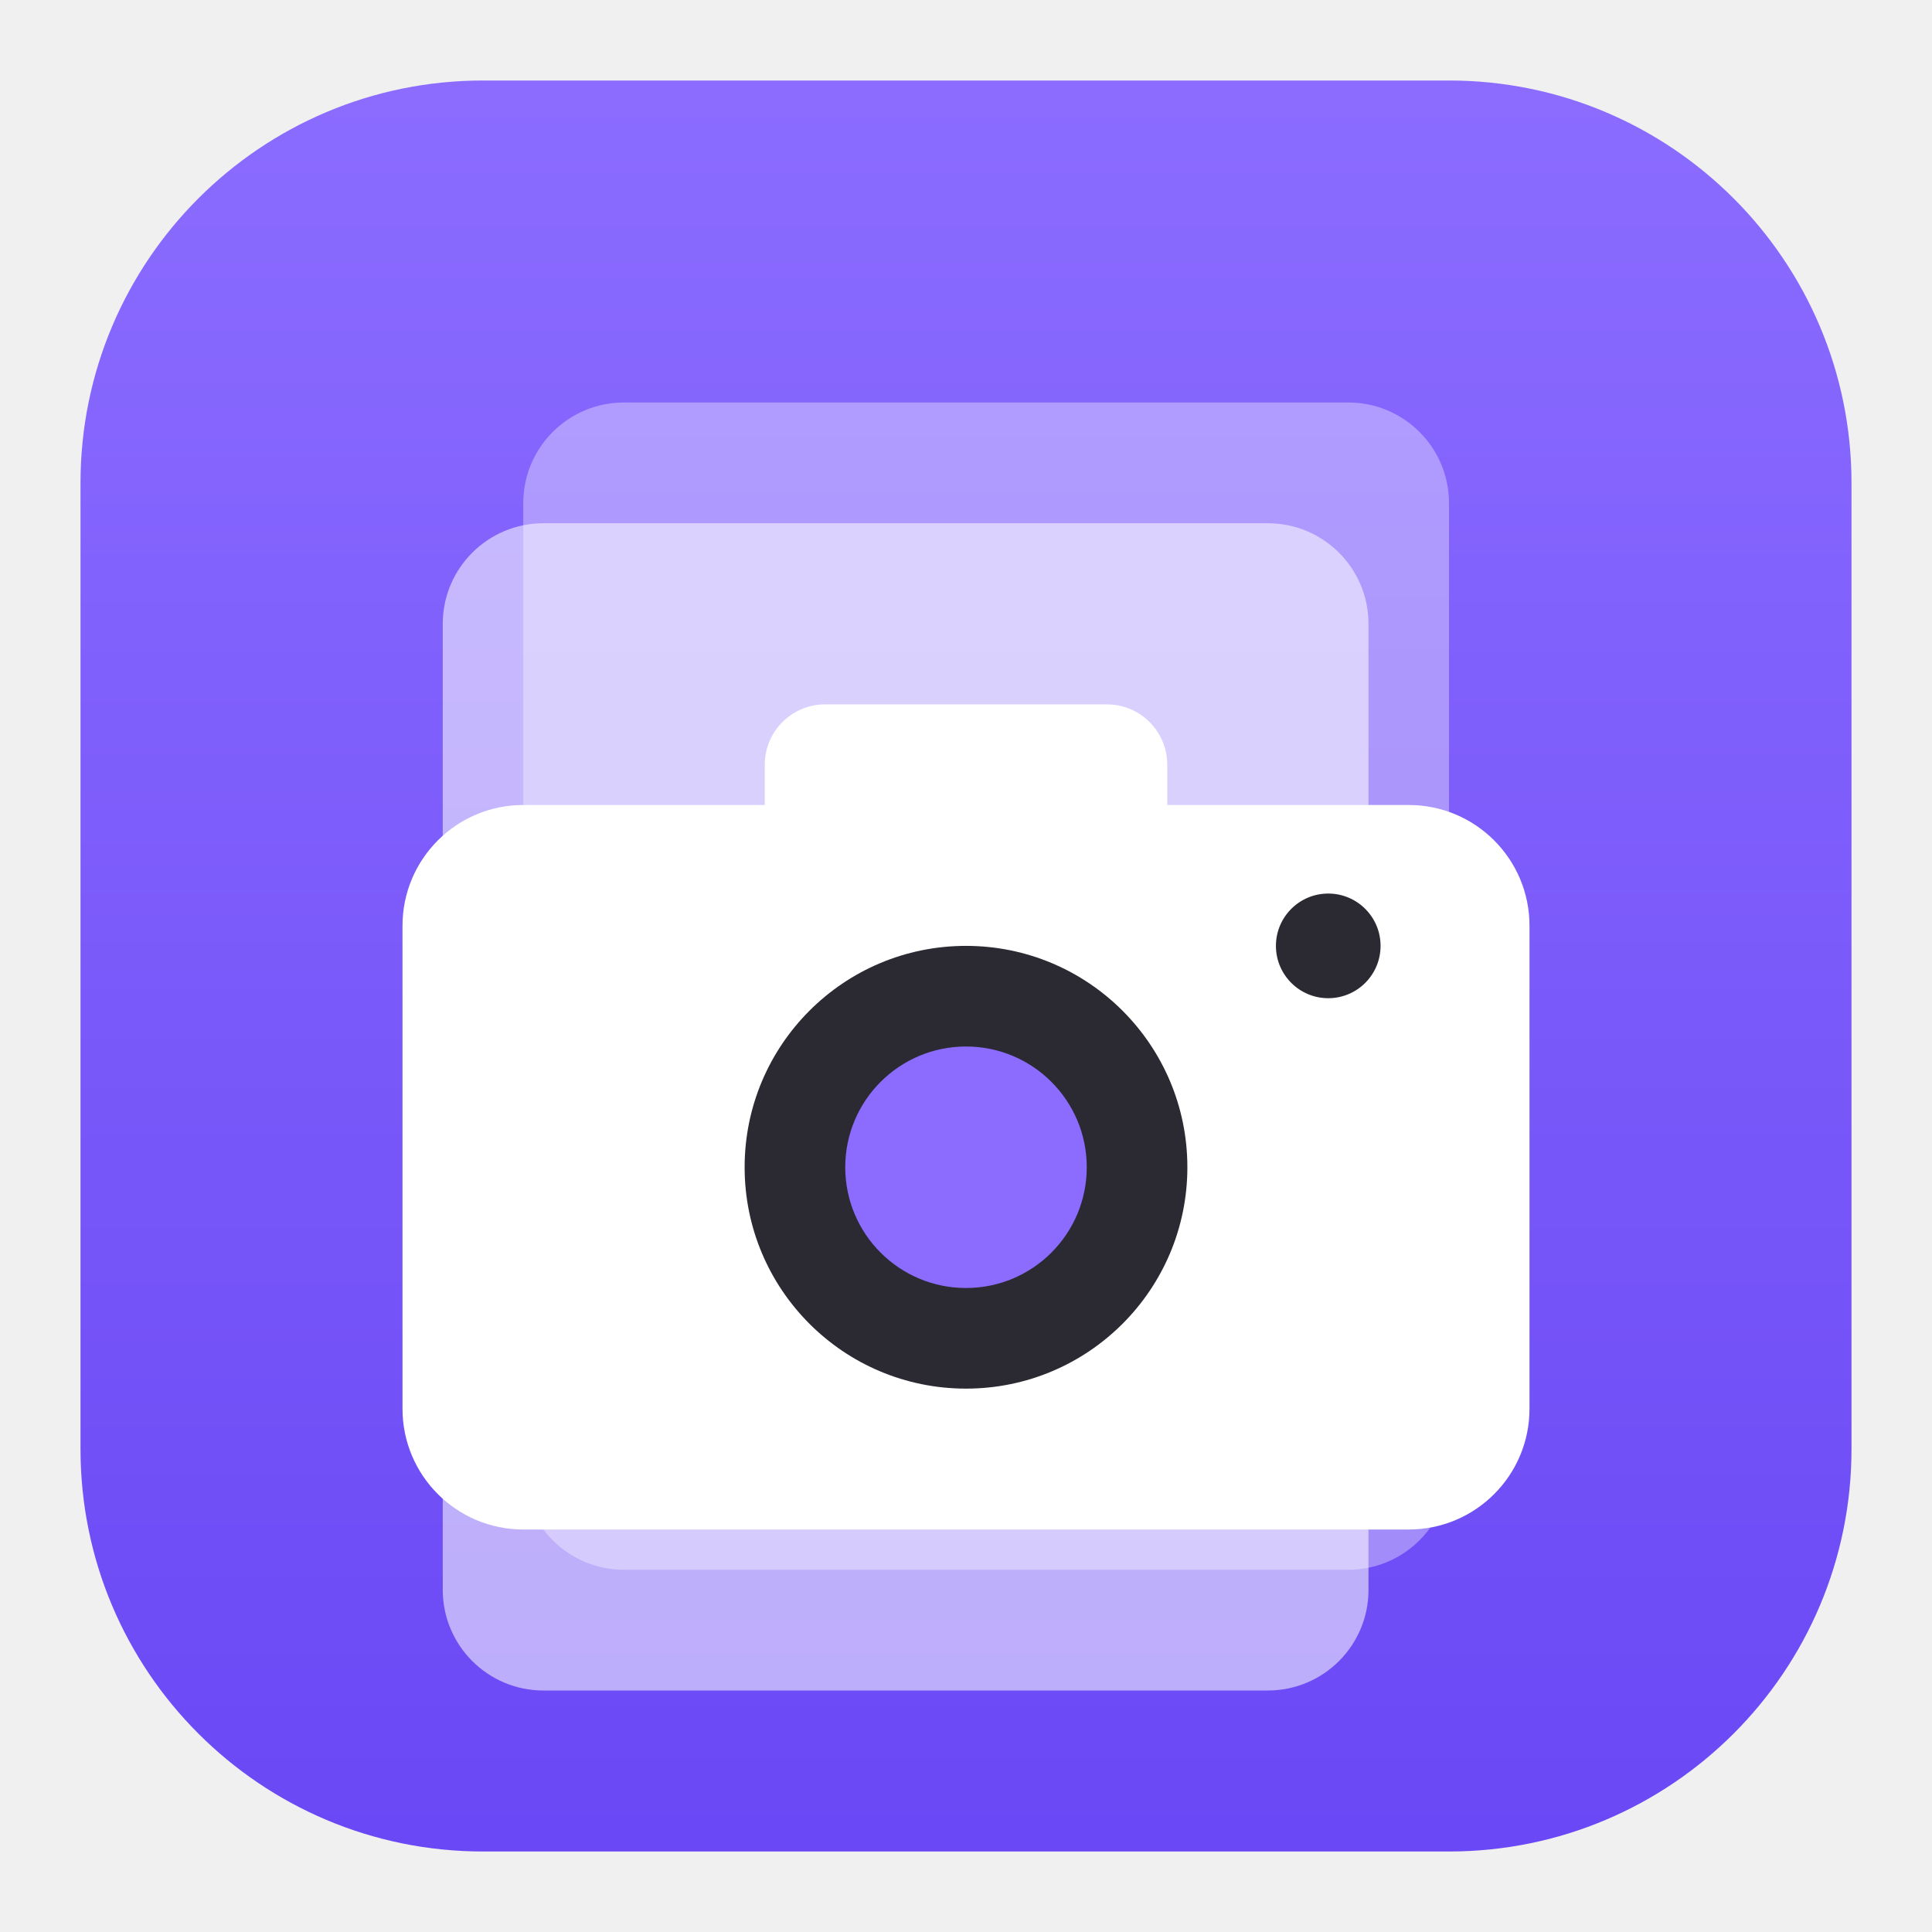
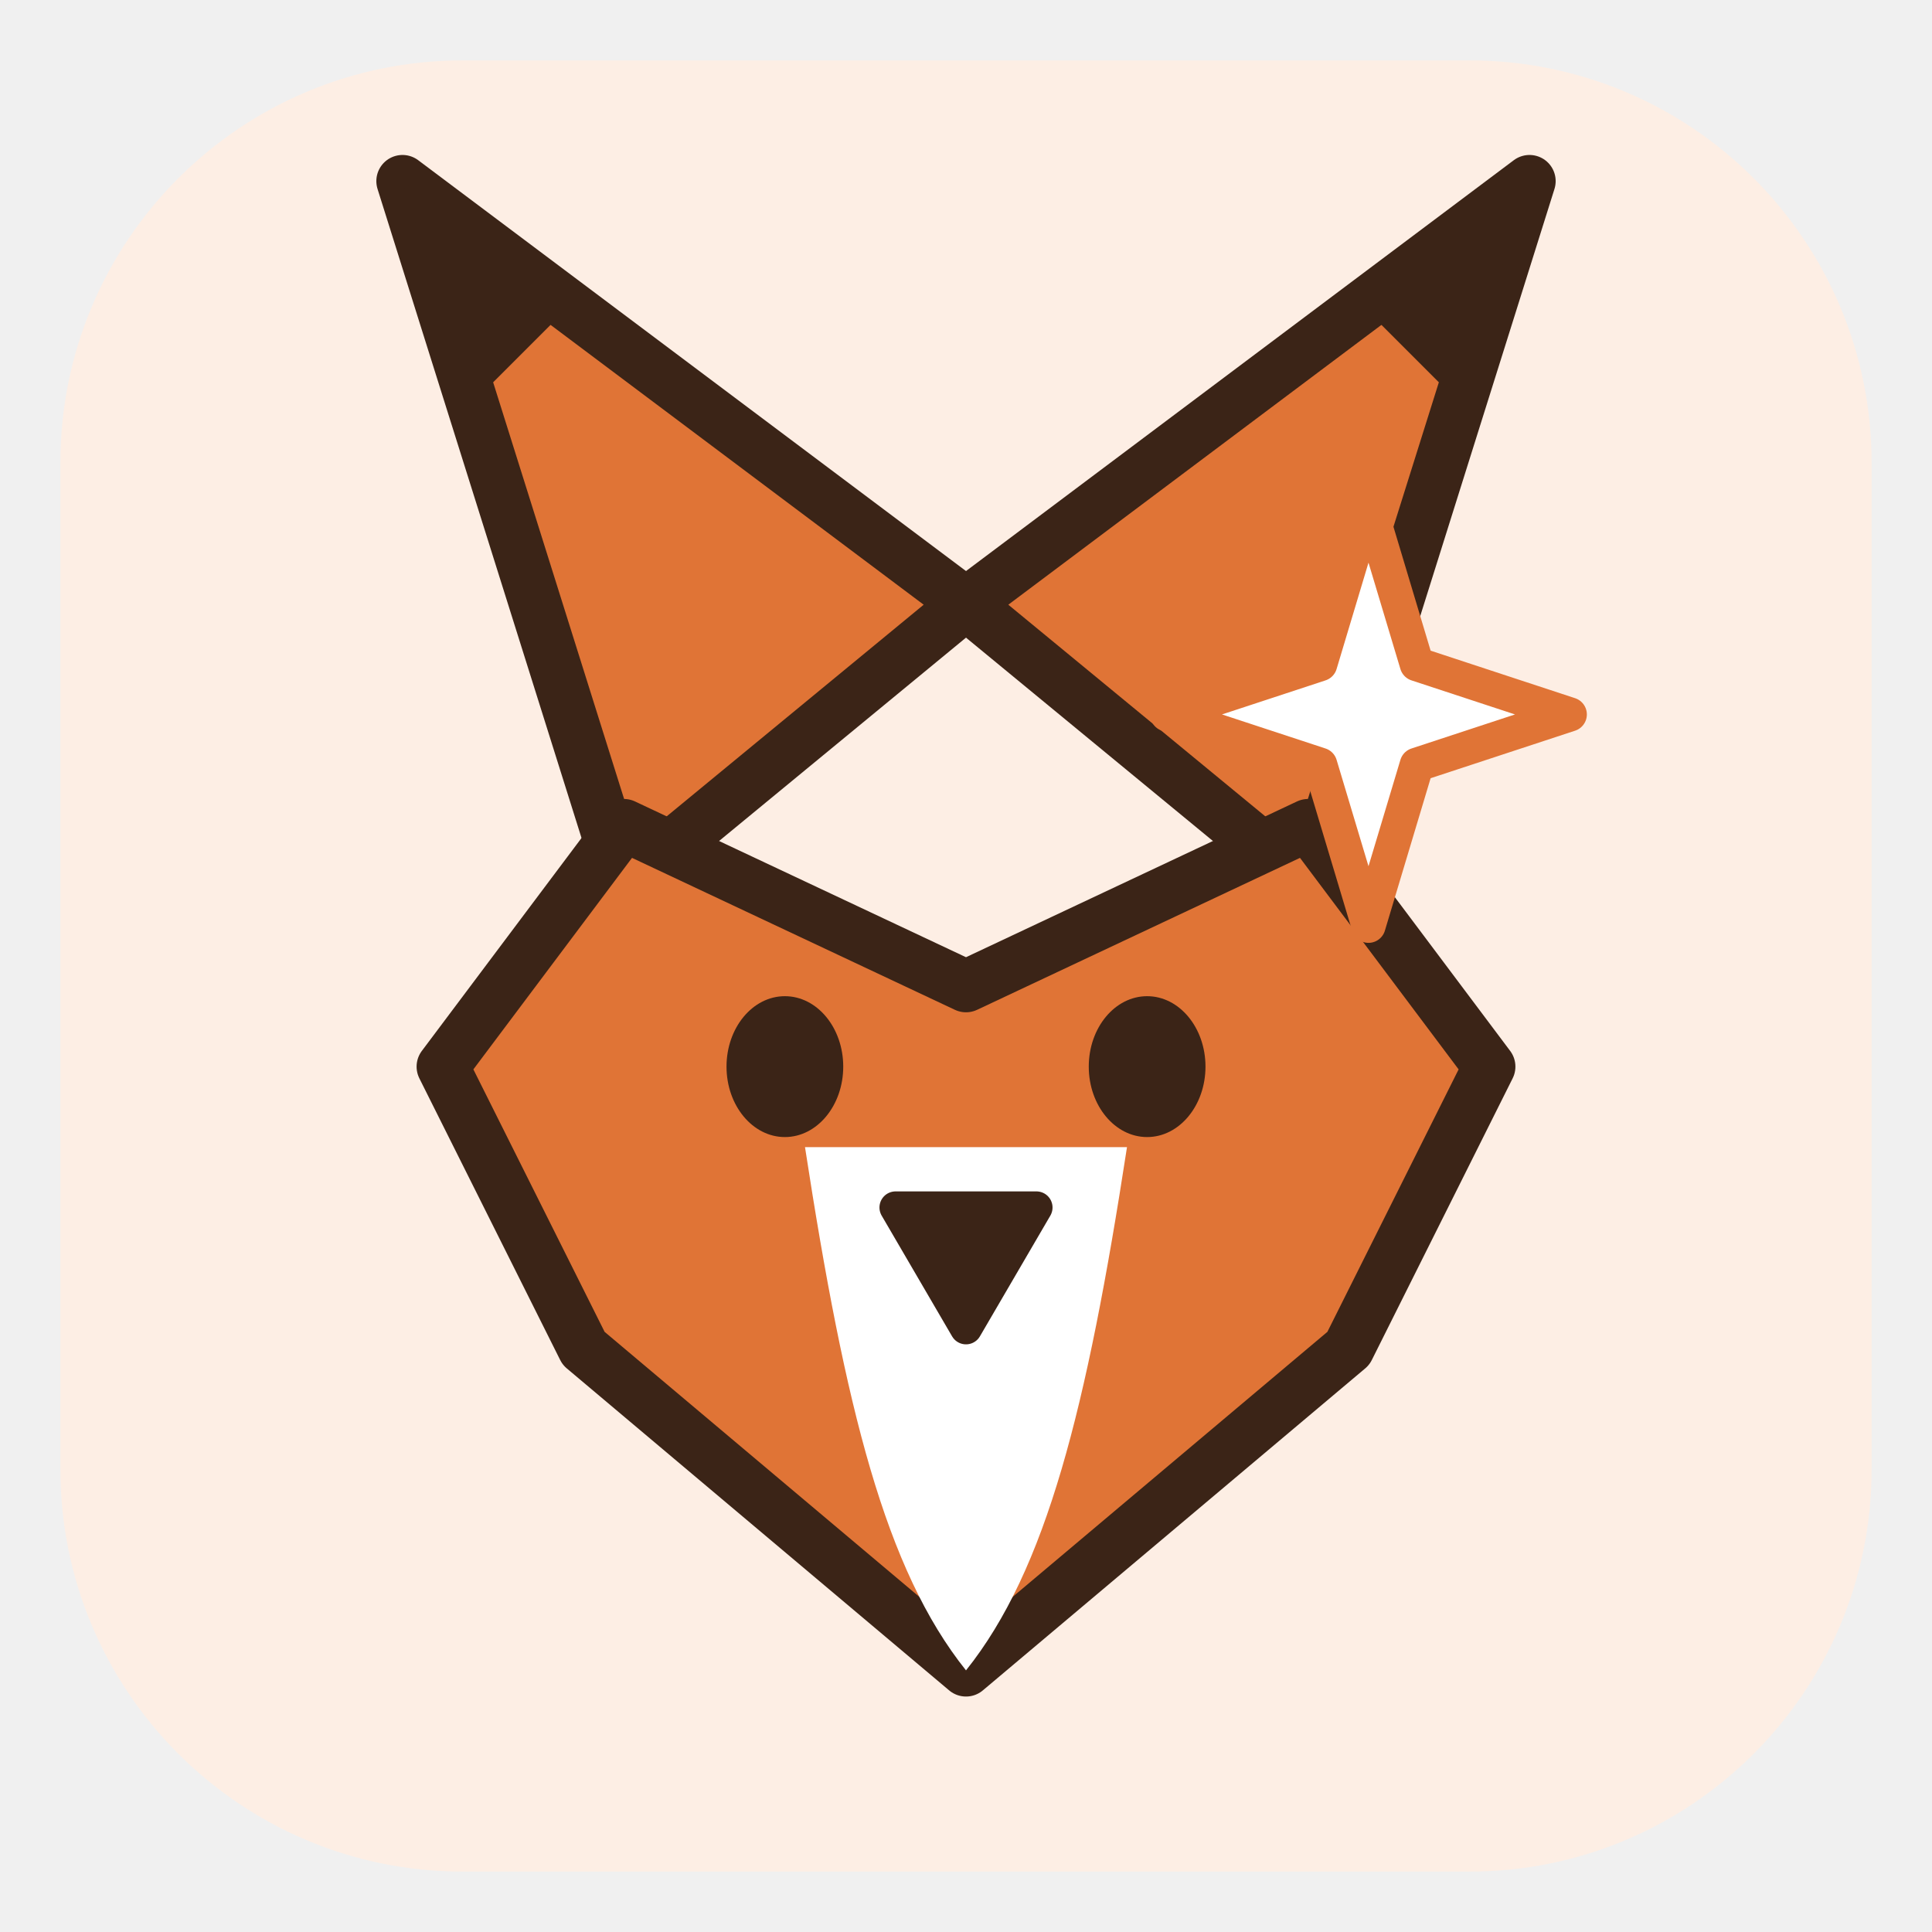
<svg xmlns="http://www.w3.org/2000/svg" width="96" height="96" viewBox="0 0 96 96">
-   <defs>
-     <linearGradient id="g" x1="0" y1="0" x2="0" y2="1">
-       <stop offset="0" stop-color="#8b6cff" />
-       <stop offset="1" stop-color="#6a48f5" />
-     </linearGradient>
-   </defs>
-   <rect x="4" y="4" width="88" height="88" rx="20" fill="url(#g)" />
-   <rect x="26" y="20" width="46" height="58" rx="5" fill="#ffffff" opacity="0.35" />
-   <rect x="22" y="26" width="46" height="58" rx="5" fill="#ffffff" opacity="0.55" />
-   <rect x="20" y="40" width="56" height="36" rx="6" fill="#ffffff" />
-   <rect x="38" y="35" width="20" height="9" rx="3" fill="#ffffff" />
-   <circle cx="48" cy="58" r="11" fill="#2b2a33" />
-   <circle cx="48" cy="58" r="6" fill="#8b6cff" />
-   <circle cx="66" cy="47" r="2.6" fill="#2b2a33" />
+   <rect x="3" y="3" width="90" height="90" rx="20" fill="#fdeee4" />
+   <path d="M31 44 L20 9 L48 30 Z" fill="#e07436" stroke="#3b2417" stroke-width="2.6" stroke-linejoin="round" />
+   <path d="M65 44 L76 9 L48 30 Z" fill="#e07436" stroke="#3b2417" stroke-width="2.6" stroke-linejoin="round" />
+   <path d="M20 9 L23.5 20 L28.5 15 Z" fill="#3b2417" />
+   <path d="M76 9 L72.5 20 L67.5 15 Z" fill="#3b2417" />
+   <path d="M31 41 L22 53 L29 67 L48 83 L67 67 L74 53 L65 41 L48 49 Z" fill="#e07436" stroke="#3b2417" stroke-width="2.6" stroke-linejoin="round" />
+   <path d="M40 57 L56 57 C54 70 52 78 48 83 C44 78 42 70 40 57 Z" fill="#ffffff" />
+   <ellipse cx="39" cy="53" rx="2.9" ry="3.5" fill="#3b2417" />
+   <ellipse cx="57" cy="53" rx="2.9" ry="3.5" fill="#3b2417" />
+   <path d="M44.5 60 L51.5 60 L48 66 Z" fill="#3b2417" stroke="#3b2417" stroke-width="1.6" stroke-linejoin="round" />
+   <path d="M68 25 L70.4 33 L78 35.5 L70.4 38 L68 46 L65.6 38 L58 35.5 L65.6 33 Z" fill="#ffffff" stroke="#e07436" stroke-width="1.7" stroke-linejoin="round" />
</svg>
